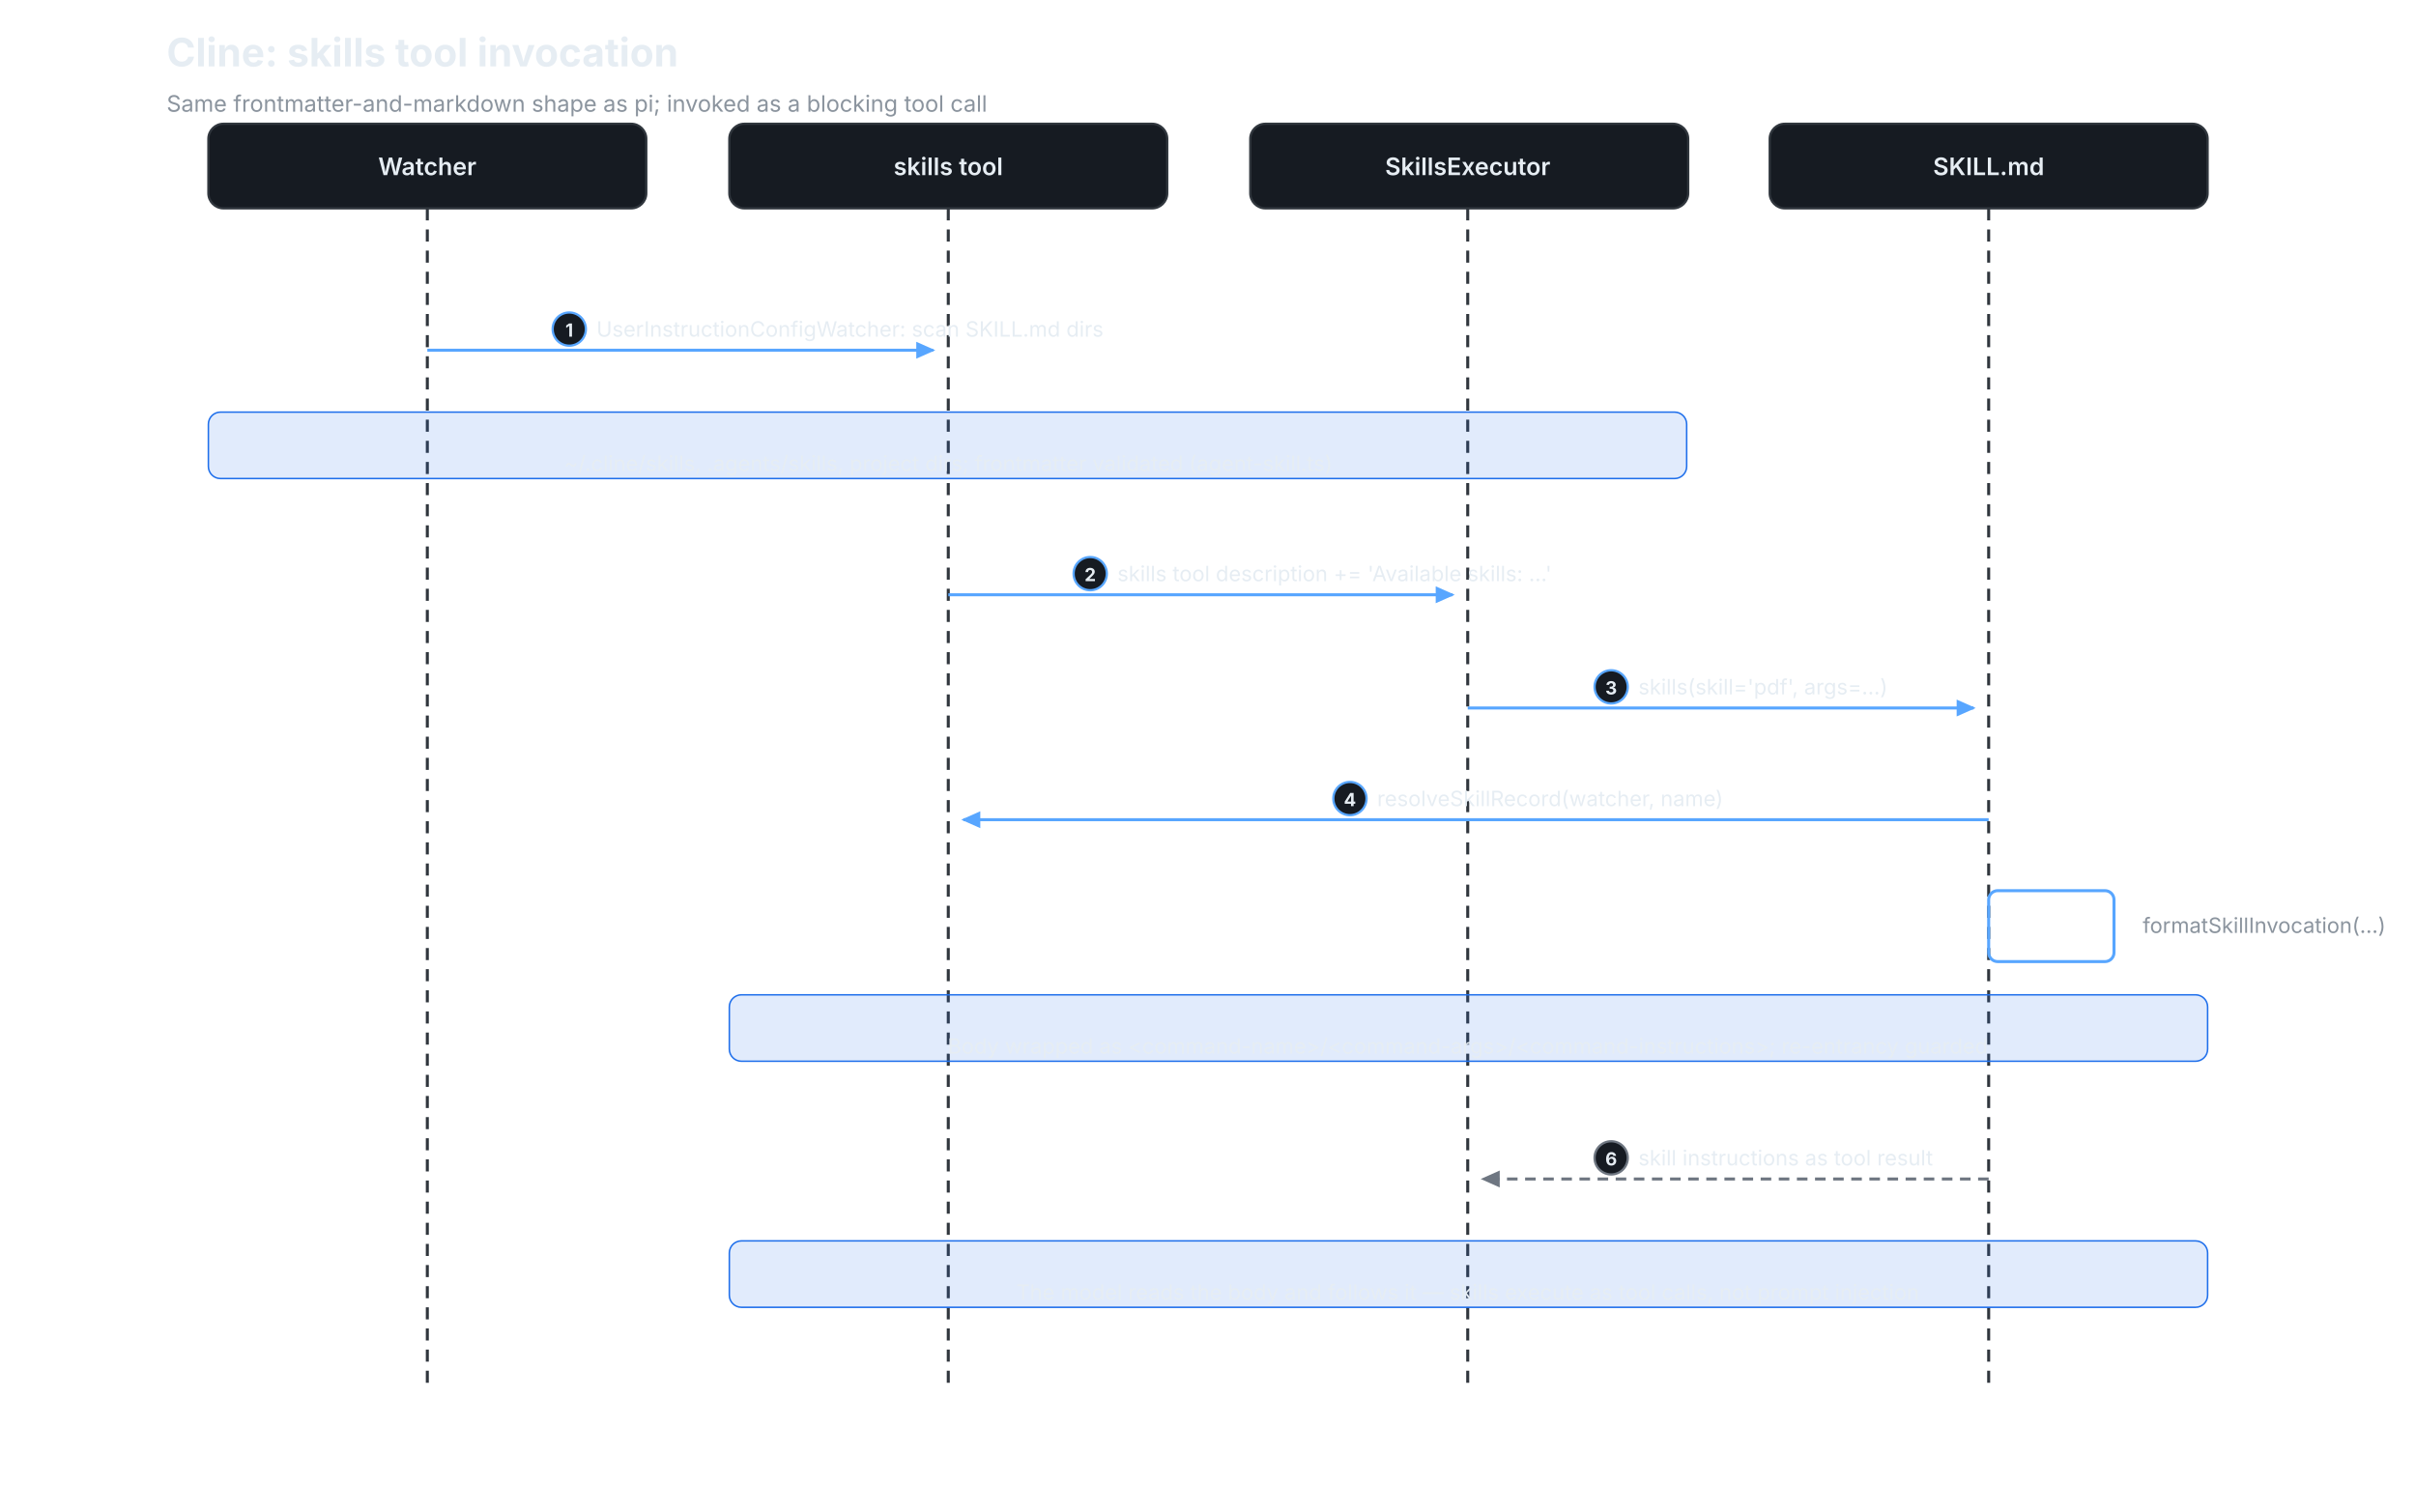
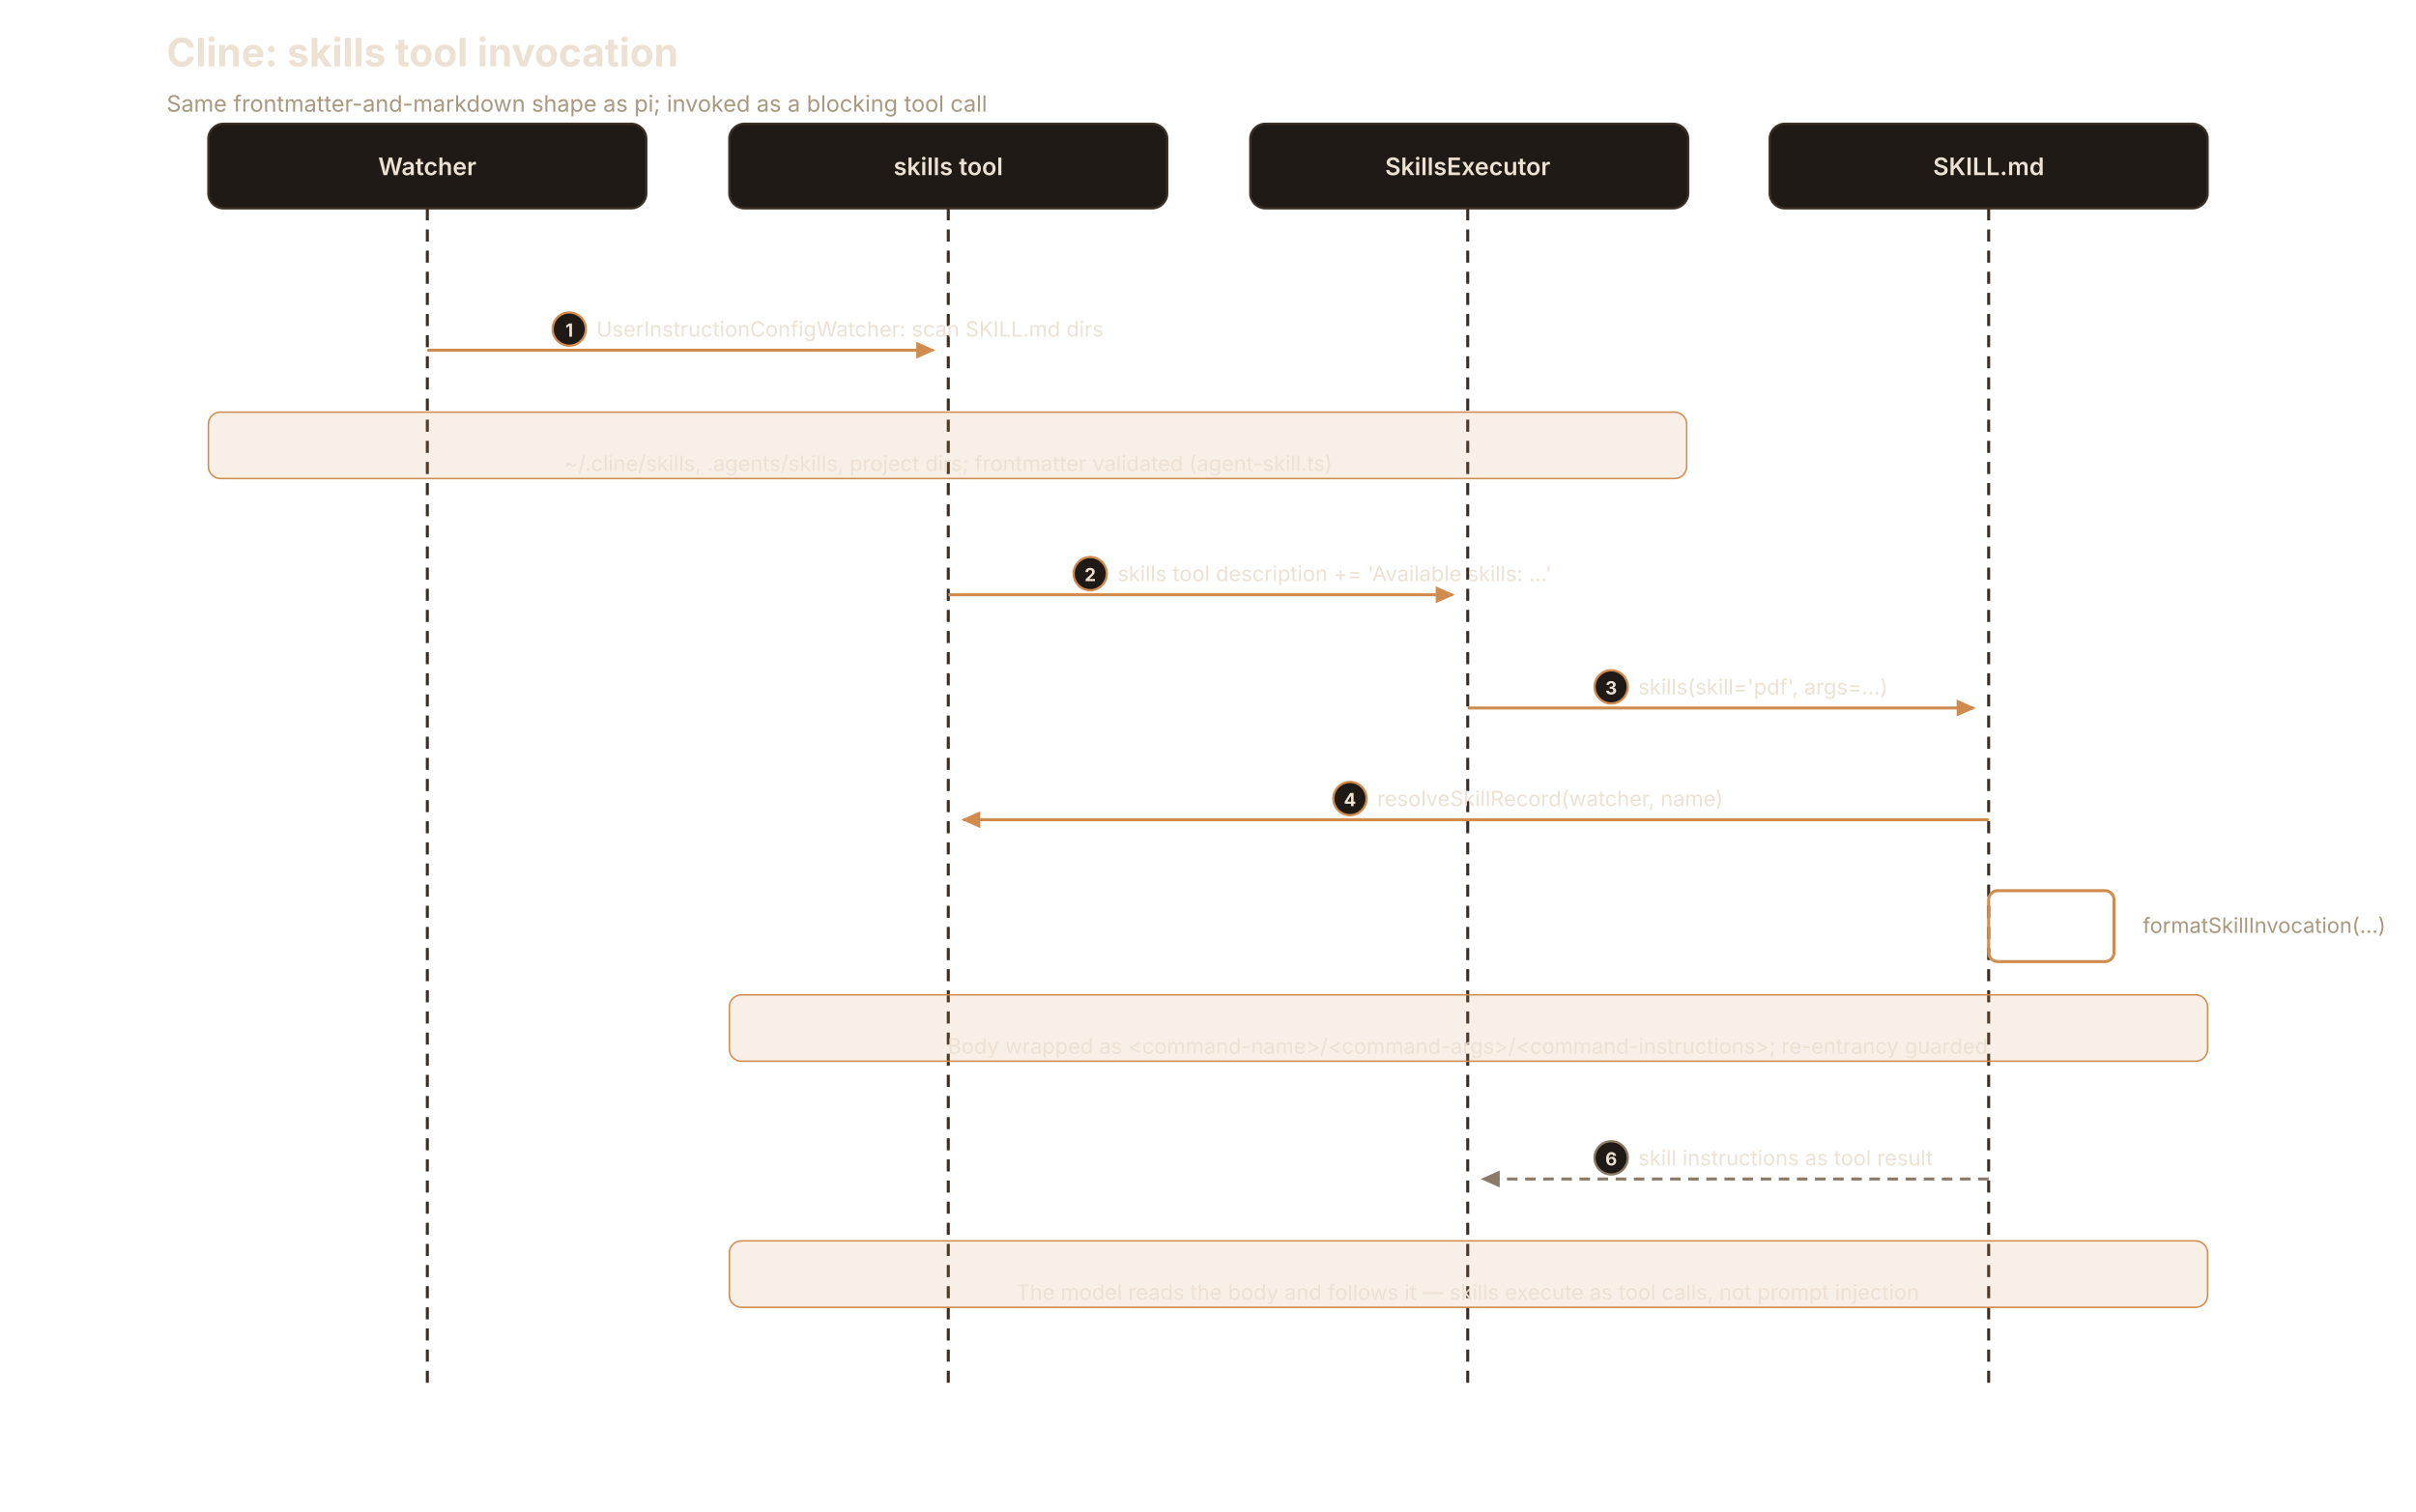
<svg xmlns="http://www.w3.org/2000/svg" viewBox="0 0 1600 1001" width="1600" font-family="system-ui, -apple-system, sans-serif">
  <defs>
    <marker id="arrc" viewBox="0 0 10 10" refX="8" refY="5" markerWidth="7" markerHeight="7" orient="auto-start-reverse">
-       <path d="M 0 1 L 9 5 L 0 9 z" fill="#58a6ff" />
+       <path d="M 0 1 L 9 5 L 0 9 z" fill="#d08c4e" />
    </marker>
    <marker id="arrr" viewBox="0 0 10 10" refX="8" refY="5" markerWidth="7" markerHeight="7" orient="auto-start-reverse">
-       <path d="M 0 1 L 9 5 L 0 9 z" fill="#6e7681" />
+       <path d="M 0 1 L 9 5 L 0 9 z" fill="#8a7a66" />
    </marker>
  </defs>
-   <text x="110.345" y="44" font-size="26" font-weight="700" fill="#e6edf3">Cline: skills tool invocation</text>
-   <text x="110.345" y="74" font-size="15" fill="#8b949e">Same frontmatter-and-markdown shape as pi; invoked as a blocking tool call</text>
-   <line x1="283" y1="110" x2="283" y2="919" stroke="#30363d" stroke-width="2" stroke-dasharray="8 6" />
-   <rect x="138" y="82" width="290" height="56" rx="10" fill="#161b22" stroke="#30363d" stroke-width="1.5" />
-   <text x="283" y="116" text-anchor="middle" font-size="16" font-weight="600" fill="#e6edf3">Watcher</text>
-   <line x1="628" y1="110" x2="628" y2="919" stroke="#30363d" stroke-width="2" stroke-dasharray="8 6" />
-   <rect x="483" y="82" width="290" height="56" rx="10" fill="#161b22" stroke="#30363d" stroke-width="1.5" />
-   <text x="628" y="116" text-anchor="middle" font-size="16" font-weight="600" fill="#e6edf3">skills tool</text>
-   <line x1="972" y1="110" x2="972" y2="919" stroke="#30363d" stroke-width="2" stroke-dasharray="8 6" />
-   <rect x="828" y="82" width="290" height="56" rx="10" fill="#161b22" stroke="#30363d" stroke-width="1.5" />
-   <text x="972" y="116" text-anchor="middle" font-size="16" font-weight="600" fill="#e6edf3">SkillsExecutor</text>
-   <line x1="1317" y1="110" x2="1317" y2="919" stroke="#30363d" stroke-width="2" stroke-dasharray="8 6" />
-   <rect x="1172" y="82" width="290" height="56" rx="10" fill="#161b22" stroke="#30363d" stroke-width="1.5" />
-   <text x="1317" y="116" text-anchor="middle" font-size="16" font-weight="600" fill="#e6edf3">SKILL.md</text>
-   <line x1="283" y1="232" x2="618" y2="232" stroke="#58a6ff" stroke-width="2" marker-end="url(#arrc)" />
-   <circle cx="377" cy="218" r="11" fill="#161b22" stroke="#58a6ff" stroke-width="1.5" />
-   <text x="377" y="223" text-anchor="middle" font-size="12" font-weight="700" fill="#e6edf3">1</text>
-   <text x="395" y="223" font-size="14" fill="#e6edf3">UserInstructionConfigWatcher: scan SKILL.md dirs</text>
-   <rect x="138" y="273" width="979" height="44" rx="8" fill="#1f6feb22" stroke="#1f6feb" stroke-width="1" />
-   <text x="628" y="312" text-anchor="middle" font-size="14" fill="#e6edf3">~/.cline/skills, .agents/skills, project dirs; frontmatter validated (agent-skill.ts)</text>
-   <line x1="628" y1="394" x2="962" y2="394" stroke="#58a6ff" stroke-width="2" marker-end="url(#arrc)" />
-   <circle cx="722" cy="380" r="11" fill="#161b22" stroke="#58a6ff" stroke-width="1.5" />
-   <text x="722" y="385" text-anchor="middle" font-size="12" font-weight="700" fill="#e6edf3">2</text>
-   <text x="740" y="385" font-size="14" fill="#e6edf3">skills tool description += 'Available skills: ...'</text>
-   <line x1="972" y1="469" x2="1307" y2="469" stroke="#58a6ff" stroke-width="2" marker-end="url(#arrc)" />
-   <circle cx="1067" cy="455" r="11" fill="#161b22" stroke="#58a6ff" stroke-width="1.5" />
-   <text x="1067" y="460" text-anchor="middle" font-size="12" font-weight="700" fill="#e6edf3">3</text>
-   <text x="1085" y="460" font-size="14" fill="#e6edf3">skills(skill='pdf', args=...)</text>
-   <line x1="1317" y1="543" x2="638" y2="543" stroke="#58a6ff" stroke-width="2" marker-end="url(#arrc)" />
-   <circle cx="894" cy="529" r="11" fill="#161b22" stroke="#58a6ff" stroke-width="1.5" />
-   <text x="894" y="534" text-anchor="middle" font-size="12" font-weight="700" fill="#e6edf3">4</text>
-   <text x="912" y="534" font-size="14" fill="#e6edf3">resolveSkillRecord(watcher, name)</text>
-   <rect x="1317" y="590" width="83" height="47" rx="6" fill="none" stroke="#58a6ff" stroke-width="2" />
-   <text x="1419" y="618" font-size="14" fill="#8b949e">formatSkillInvocation(...)</text>
-   <rect x="483" y="659" width="979" height="44" rx="8" fill="#1f6feb22" stroke="#1f6feb" stroke-width="1" />
-   <text x="972" y="698" text-anchor="middle" font-size="14" fill="#e6edf3">Body wrapped as &lt;command-name&gt;/&lt;command-args&gt;/&lt;command-instructions&gt;; re-entrancy guarded</text>
-   <line x1="1317" y1="781" x2="982" y2="781" stroke="#6e7681" stroke-width="2" stroke-dasharray="7 5" marker-end="url(#arrr)" />
-   <circle cx="1067" cy="767" r="11" fill="#161b22" stroke="#6e7681" stroke-width="1.5" />
-   <text x="1067" y="772" text-anchor="middle" font-size="12" font-weight="700" fill="#e6edf3">6</text>
-   <text x="1085" y="772" font-size="14" fill="#e6edf3">skill instructions as tool result</text>
-   <rect x="483" y="822" width="979" height="44" rx="8" fill="#1f6feb22" stroke="#1f6feb" stroke-width="1" />
-   <text x="972" y="861" text-anchor="middle" font-size="14" fill="#e6edf3">The model reads the body and follows it — skills execute as tool calls, not prompt injection</text>
+   <text x="110.345" y="44" font-size="26" font-weight="700" fill="#ece1d3">Cline: skills tool invocation</text>
+   <text x="110.345" y="74" font-size="15" fill="#a89880">Same frontmatter-and-markdown shape as pi; invoked as a blocking tool call</text>
+   <line x1="283" y1="110" x2="283" y2="919" stroke="#3a2f26" stroke-width="2" stroke-dasharray="8 6" />
+   <rect x="138" y="82" width="290" height="56" rx="10" fill="#1f1a15" stroke="#3a2f26" stroke-width="1.5" />
+   <text x="283" y="116" text-anchor="middle" font-size="16" font-weight="600" fill="#ece1d3">Watcher</text>
+   <line x1="628" y1="110" x2="628" y2="919" stroke="#3a2f26" stroke-width="2" stroke-dasharray="8 6" />
+   <rect x="483" y="82" width="290" height="56" rx="10" fill="#1f1a15" stroke="#3a2f26" stroke-width="1.5" />
+   <text x="628" y="116" text-anchor="middle" font-size="16" font-weight="600" fill="#ece1d3">skills tool</text>
+   <line x1="972" y1="110" x2="972" y2="919" stroke="#3a2f26" stroke-width="2" stroke-dasharray="8 6" />
+   <rect x="828" y="82" width="290" height="56" rx="10" fill="#1f1a15" stroke="#3a2f26" stroke-width="1.5" />
+   <text x="972" y="116" text-anchor="middle" font-size="16" font-weight="600" fill="#ece1d3">SkillsExecutor</text>
+   <line x1="1317" y1="110" x2="1317" y2="919" stroke="#3a2f26" stroke-width="2" stroke-dasharray="8 6" />
+   <rect x="1172" y="82" width="290" height="56" rx="10" fill="#1f1a15" stroke="#3a2f26" stroke-width="1.5" />
+   <text x="1317" y="116" text-anchor="middle" font-size="16" font-weight="600" fill="#ece1d3">SKILL.md</text>
+   <line x1="283" y1="232" x2="618" y2="232" stroke="#d08c4e" stroke-width="2" marker-end="url(#arrc)" />
+   <circle cx="377" cy="218" r="11" fill="#1f1a15" stroke="#d08c4e" stroke-width="1.5" />
+   <text x="377" y="223" text-anchor="middle" font-size="12" font-weight="700" fill="#ece1d3">1</text>
+   <text x="395" y="223" font-size="14" fill="#ece1d3">UserInstructionConfigWatcher: scan SKILL.md dirs</text>
+   <rect x="138" y="273" width="979" height="44" rx="8" fill="#d08c4e22" stroke="#d08c4e" stroke-width="1" />
+   <text x="628" y="312" text-anchor="middle" font-size="14" fill="#ece1d3">~/.cline/skills, .agents/skills, project dirs; frontmatter validated (agent-skill.ts)</text>
+   <line x1="628" y1="394" x2="962" y2="394" stroke="#d08c4e" stroke-width="2" marker-end="url(#arrc)" />
+   <circle cx="722" cy="380" r="11" fill="#1f1a15" stroke="#d08c4e" stroke-width="1.5" />
+   <text x="722" y="385" text-anchor="middle" font-size="12" font-weight="700" fill="#ece1d3">2</text>
+   <text x="740" y="385" font-size="14" fill="#ece1d3">skills tool description += 'Available skills: ...'</text>
+   <line x1="972" y1="469" x2="1307" y2="469" stroke="#d08c4e" stroke-width="2" marker-end="url(#arrc)" />
+   <circle cx="1067" cy="455" r="11" fill="#1f1a15" stroke="#d08c4e" stroke-width="1.5" />
+   <text x="1067" y="460" text-anchor="middle" font-size="12" font-weight="700" fill="#ece1d3">3</text>
+   <text x="1085" y="460" font-size="14" fill="#ece1d3">skills(skill='pdf', args=...)</text>
+   <line x1="1317" y1="543" x2="638" y2="543" stroke="#d08c4e" stroke-width="2" marker-end="url(#arrc)" />
+   <circle cx="894" cy="529" r="11" fill="#1f1a15" stroke="#d08c4e" stroke-width="1.5" />
+   <text x="894" y="534" text-anchor="middle" font-size="12" font-weight="700" fill="#ece1d3">4</text>
+   <text x="912" y="534" font-size="14" fill="#ece1d3">resolveSkillRecord(watcher, name)</text>
+   <rect x="1317" y="590" width="83" height="47" rx="6" fill="none" stroke="#d08c4e" stroke-width="2" />
+   <text x="1419" y="618" font-size="14" fill="#a89880">formatSkillInvocation(...)</text>
+   <rect x="483" y="659" width="979" height="44" rx="8" fill="#d08c4e22" stroke="#d08c4e" stroke-width="1" />
+   <text x="972" y="698" text-anchor="middle" font-size="14" fill="#ece1d3">Body wrapped as &lt;command-name&gt;/&lt;command-args&gt;/&lt;command-instructions&gt;; re-entrancy guarded</text>
+   <line x1="1317" y1="781" x2="982" y2="781" stroke="#8a7a66" stroke-width="2" stroke-dasharray="7 5" marker-end="url(#arrr)" />
+   <circle cx="1067" cy="767" r="11" fill="#1f1a15" stroke="#8a7a66" stroke-width="1.5" />
+   <text x="1067" y="772" text-anchor="middle" font-size="12" font-weight="700" fill="#ece1d3">6</text>
+   <text x="1085" y="772" font-size="14" fill="#ece1d3">skill instructions as tool result</text>
+   <rect x="483" y="822" width="979" height="44" rx="8" fill="#d08c4e22" stroke="#d08c4e" stroke-width="1" />
+   <text x="972" y="861" text-anchor="middle" font-size="14" fill="#ece1d3">The model reads the body and follows it — skills execute as tool calls, not prompt injection</text>
</svg>
